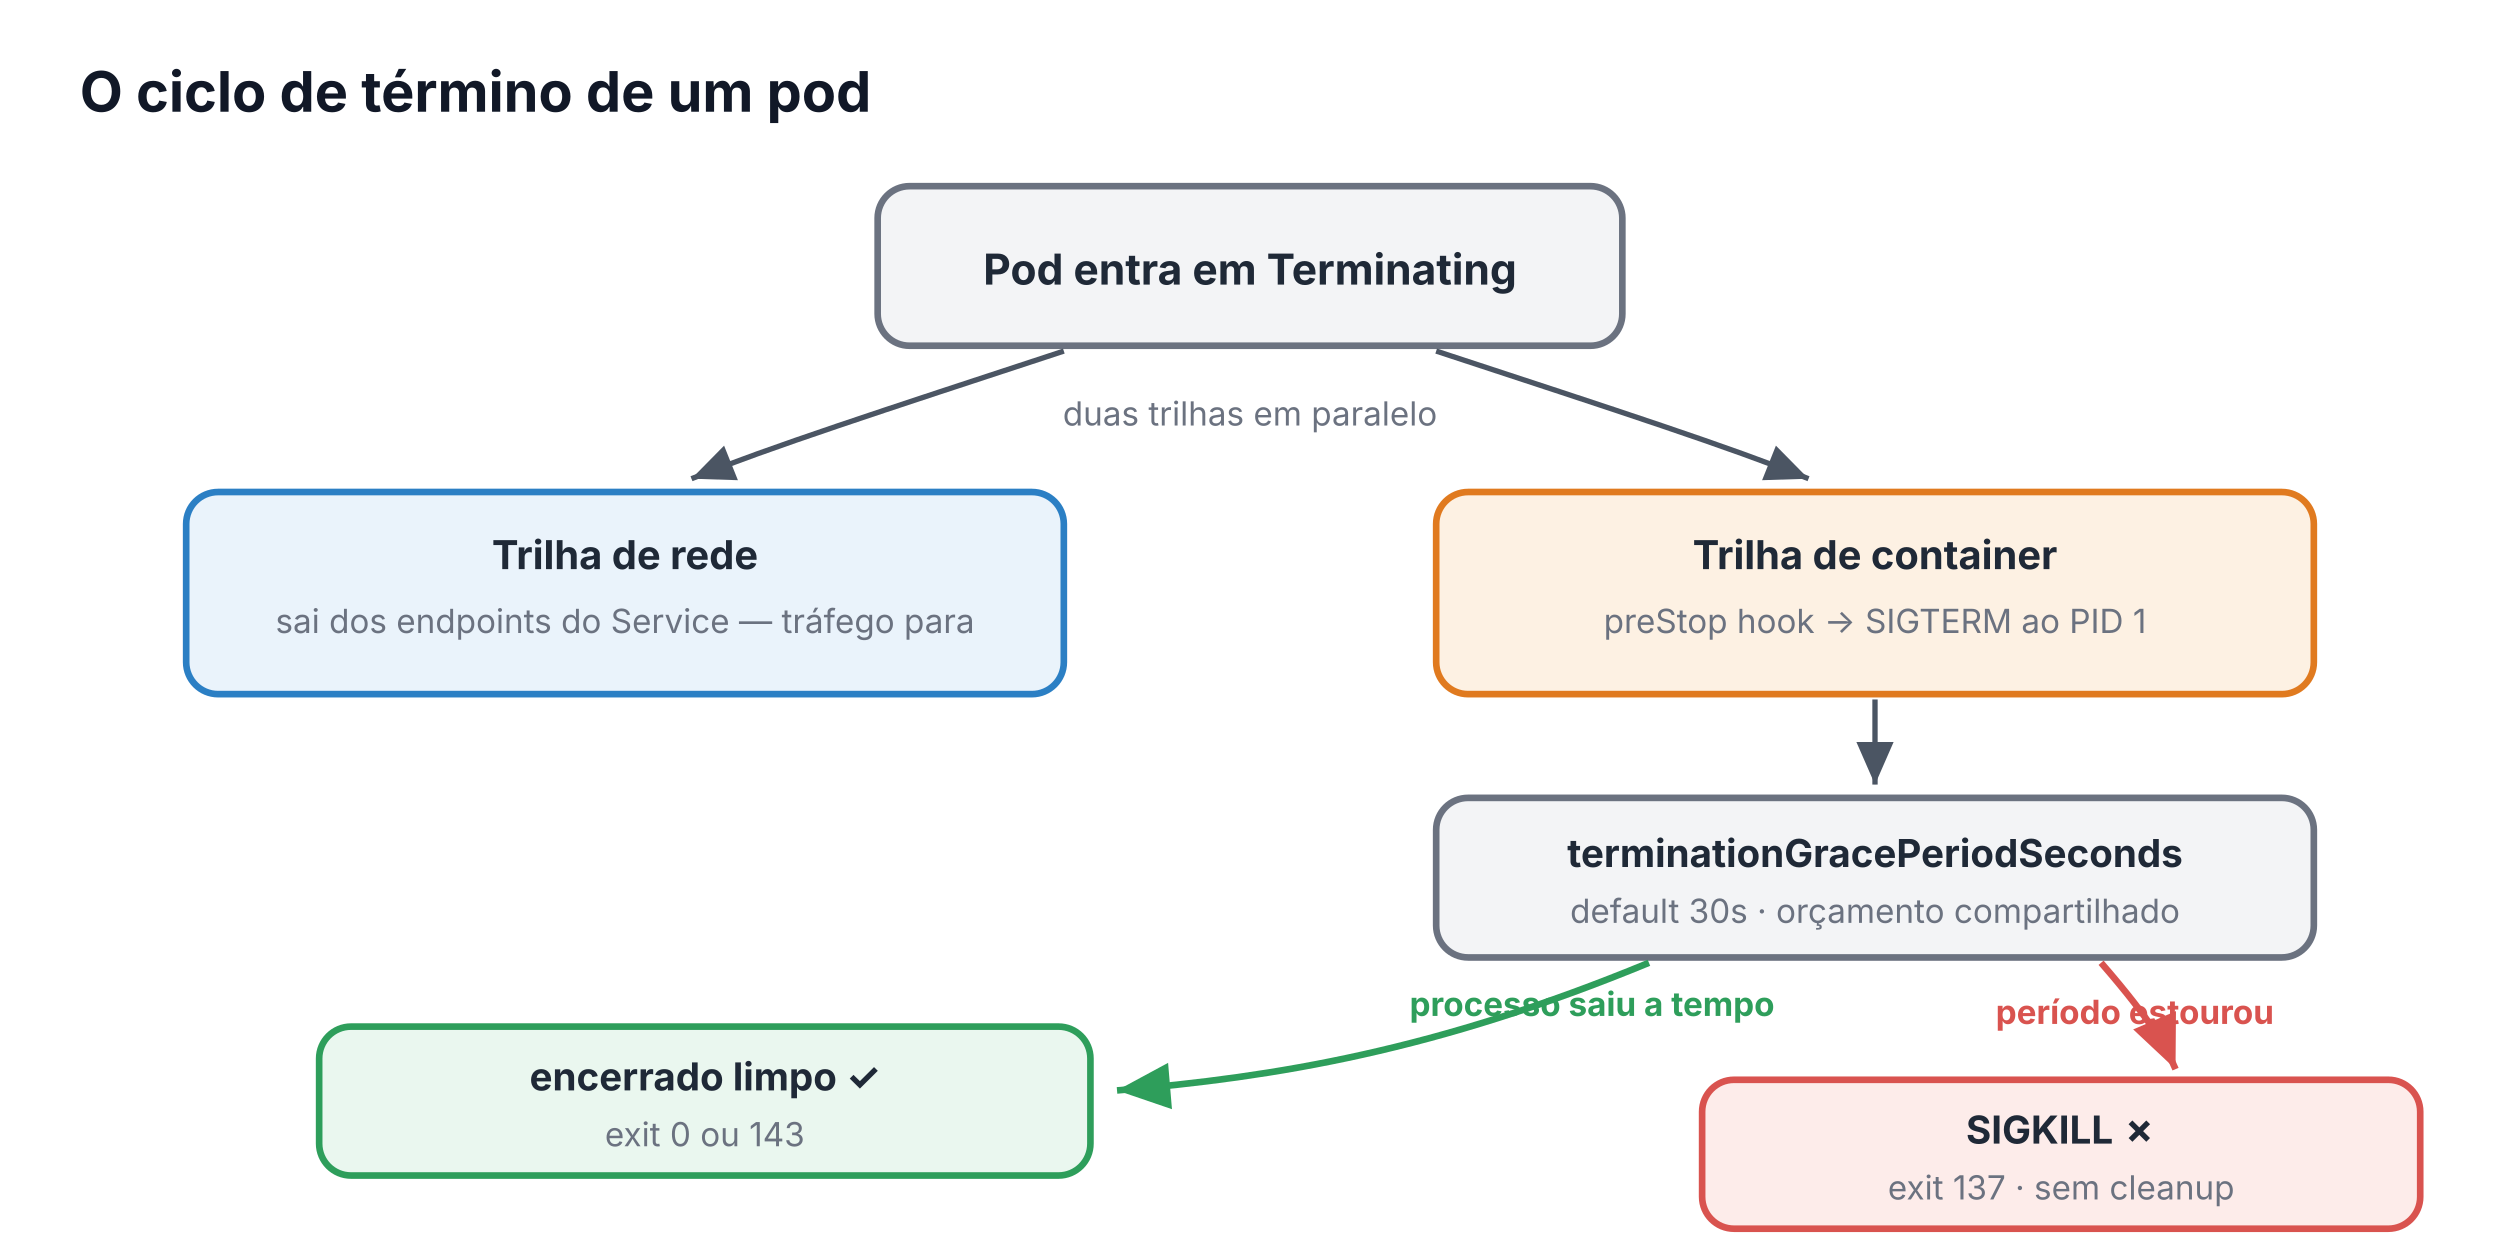
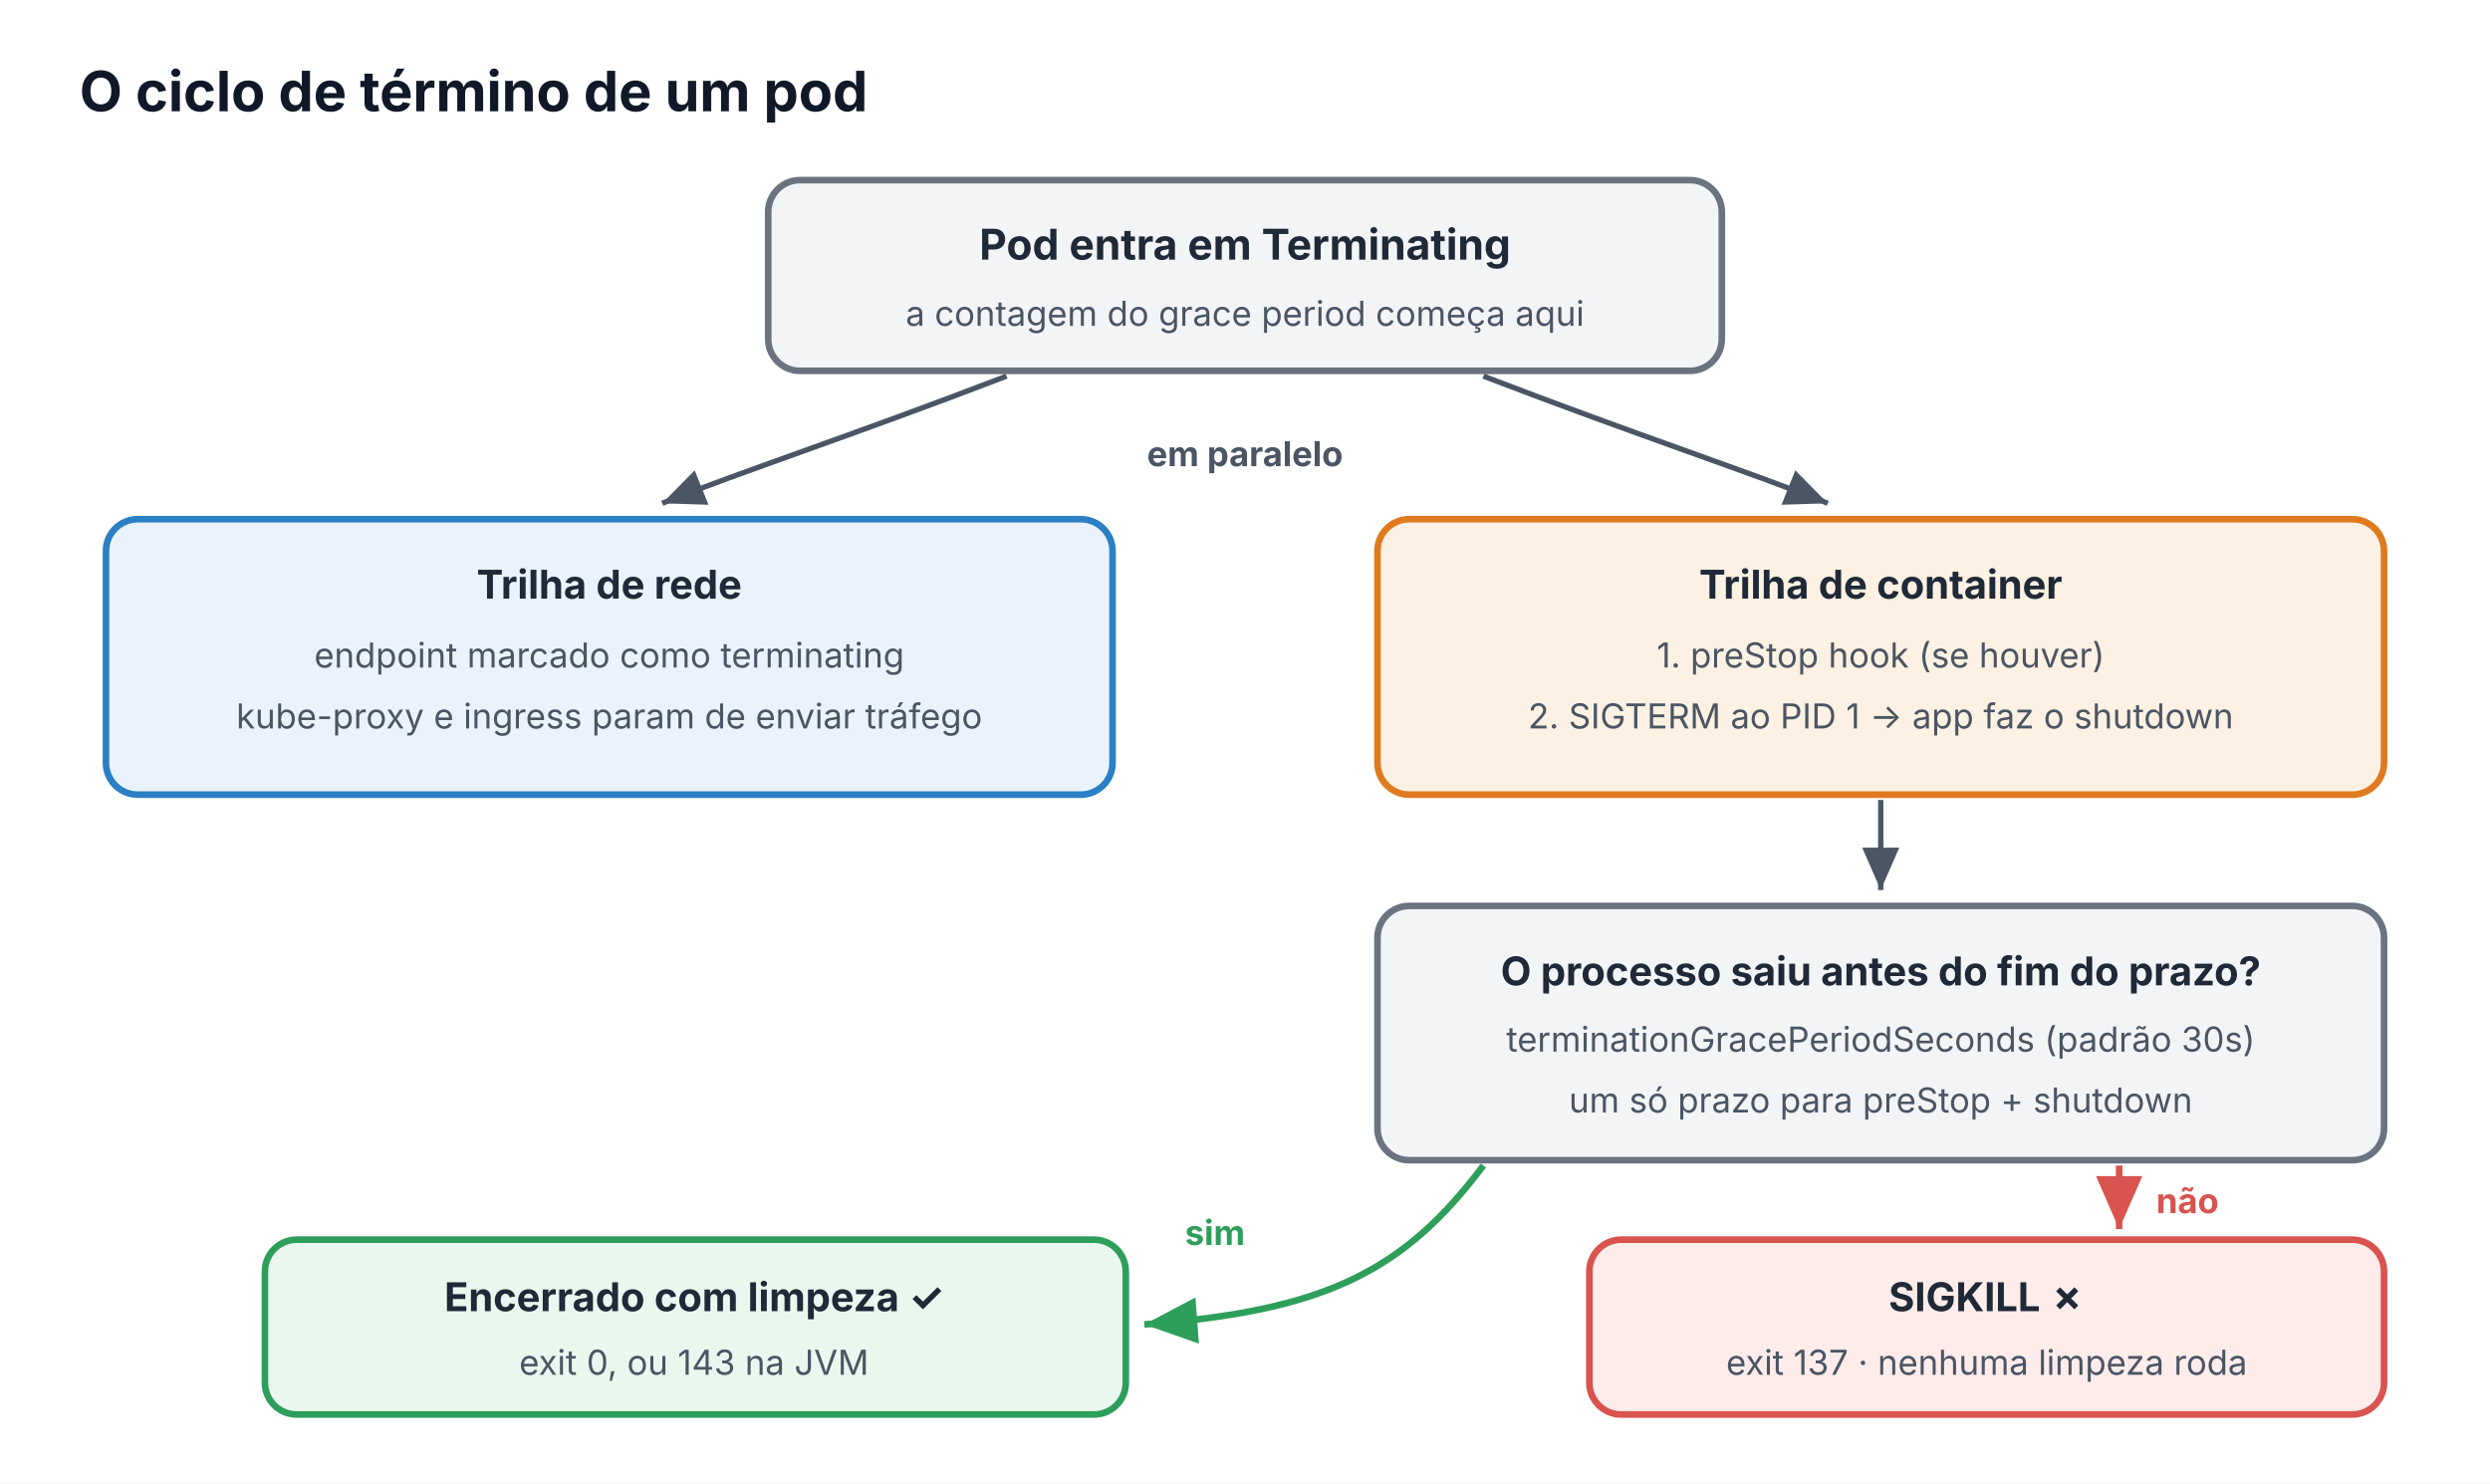
- <svg xmlns="http://www.w3.org/2000/svg" viewBox="0 0 940 470" font-family="Inter, -apple-system, 'Segoe UI', Helvetica, Arial, sans-serif">
-   <rect width="940" height="470" fill="#ffffff" />
+ <svg xmlns="http://www.w3.org/2000/svg" viewBox="0 0 940 560" font-family="Inter, system-ui, sans-serif">
+   <rect width="940" height="560" fill="#ffffff" />
  <defs>
    <marker id="m" markerWidth="10" markerHeight="10" refX="8" refY="3.5" orient="auto">
      <path d="M0,0 L8,3.5 L0,7 Z" fill="#4b5563" />
    </marker>
    <marker id="mg" markerWidth="10" markerHeight="10" refX="8" refY="3.5" orient="auto">
      <path d="M0,0 L8,3.5 L0,7 Z" fill="#2e9e5b" />
    </marker>
    <marker id="mr" markerWidth="10" markerHeight="10" refX="8" refY="3.5" orient="auto">
      <path d="M0,0 L8,3.5 L0,7 Z" fill="#d9534f" />
    </marker>
  </defs>
  <text x="30" y="42" font-size="21" font-weight="700" fill="#111827">O ciclo de término de um pod</text>
-   <rect x="330" y="70" width="280" height="60" rx="12" fill="#f3f4f6" stroke="#6b7280" stroke-width="2.5" />
-   <text x="470" y="107" font-size="16" font-weight="700" fill="#1f2937" text-anchor="middle">Pod entra em Terminating</text>
-   <path d="M400 132 C330 155 290 168 260 180" fill="none" stroke="#4b5563" stroke-width="2" marker-end="url(#m)" />
-   <path d="M540 132 C610 155 650 168 680 180" fill="none" stroke="#4b5563" stroke-width="2" marker-end="url(#m)" />
-   <text x="470" y="160" font-size="12.5" fill="#6b7280" text-anchor="middle">duas trilhas em paralelo</text>
-   <rect x="70" y="185" width="330" height="76" rx="12" fill="#eaf3fb" stroke="#2b7fc4" stroke-width="2.5" />
-   <text x="235" y="214" font-size="15" font-weight="700" fill="#1f2937" text-anchor="middle">Trilha de rede</text>
-   <text x="235" y="238" font-size="12.5" fill="#6b7280" text-anchor="middle">sai dos endpoints do Service — tráfego para</text>
-   <rect x="540" y="185" width="330" height="76" rx="12" fill="#fdf1e3" stroke="#e07a1f" stroke-width="2.5" />
-   <text x="705" y="214" font-size="15" font-weight="700" fill="#1f2937" text-anchor="middle">Trilha de container</text>
-   <text x="705" y="238" font-size="12.5" fill="#6b7280" text-anchor="middle">preStop hook → SIGTERM ao PID 1</text>
-   <path d="M705 263 V295" fill="none" stroke="#4b5563" stroke-width="2" marker-end="url(#m)" />
-   <rect x="540" y="300" width="330" height="60" rx="12" fill="#f3f4f6" stroke="#6b7280" stroke-width="2.5" />
-   <text x="705" y="326" font-size="14.5" font-weight="700" fill="#1f2937" text-anchor="middle">terminationGracePeriodSeconds</text>
-   <text x="705" y="347" font-size="12.5" fill="#6b7280" text-anchor="middle">default 30s · orçamento compartilhado</text>
-   <path d="M620 362 C540 395 480 405 420 410" fill="none" stroke="#2e9e5b" stroke-width="2.5" marker-end="url(#mg)" />
-   <text x="530" y="382" font-size="12.5" font-weight="700" fill="#2e9e5b">processo saiu a tempo</text>
-   <rect x="120" y="386" width="290" height="56" rx="12" fill="#eaf7ef" stroke="#2e9e5b" stroke-width="2.5" />
-   <text x="265" y="410" font-size="14.5" font-weight="700" fill="#1f2937" text-anchor="middle">encerrado limpo ✓</text>
-   <text x="265" y="431" font-size="12.5" fill="#6b7280" text-anchor="middle">exit 0 ou 143</text>
-   <path d="M790 362 C810 385 815 395 818 402" fill="none" stroke="#d9534f" stroke-width="2.5" marker-end="url(#mr)" />
-   <text x="855" y="385" font-size="12.5" font-weight="700" fill="#d9534f" text-anchor="end">período estourou</text>
-   <rect x="640" y="406" width="270" height="56" rx="12" fill="#fdecea" stroke="#d9534f" stroke-width="2.5" />
-   <text x="775" y="430" font-size="14.5" font-weight="700" fill="#1f2937" text-anchor="middle">SIGKILL ✗</text>
-   <text x="775" y="451" font-size="12.5" fill="#6b7280" text-anchor="middle">exit 137 · sem cleanup</text>
+   <rect x="290" y="68" width="360" height="72" rx="12" fill="#f3f4f6" stroke="#6b7280" stroke-width="2.5" />
+   <text x="470" y="98" font-size="16" font-weight="700" fill="#1f2937" text-anchor="middle">Pod entra em Terminating</text>
+   <text x="470" y="123" font-size="13" fill="#4b5563" text-anchor="middle">a contagem do grace period começa aqui</text>
+   <path d="M380 142 C320 165 280 178 250 190" fill="none" stroke="#4b5563" stroke-width="2" marker-end="url(#m)" />
+   <path d="M560 142 C620 165 660 178 690 190" fill="none" stroke="#4b5563" stroke-width="2" marker-end="url(#m)" />
+   <text x="470" y="176" font-size="13" font-weight="700" fill="#4b5563" text-anchor="middle">em paralelo</text>
+   <rect x="40" y="196" width="380" height="104" rx="12" fill="#eaf3fb" stroke="#2b7fc4" stroke-width="2.5" />
+   <text x="230" y="226" font-size="15" font-weight="700" fill="#1f2937" text-anchor="middle">Trilha de rede</text>
+   <text x="230" y="252" font-size="13" fill="#4b5563" text-anchor="middle">endpoint marcado como terminating</text>
+   <text x="230" y="275" font-size="13" fill="#4b5563" text-anchor="middle">kube-proxy e ingress param de enviar tráfego</text>
+   <rect x="520" y="196" width="380" height="104" rx="12" fill="#fdf1e3" stroke="#e07a1f" stroke-width="2.5" />
+   <text x="710" y="226" font-size="15" font-weight="700" fill="#1f2937" text-anchor="middle">Trilha de container</text>
+   <text x="710" y="252" font-size="13" fill="#4b5563" text-anchor="middle">1. preStop hook (se houver)</text>
+   <text x="710" y="275" font-size="13" fill="#4b5563" text-anchor="middle">2. SIGTERM ao PID 1 → app faz o shutdown</text>
+   <path d="M710 302 V336" fill="none" stroke="#4b5563" stroke-width="2" marker-end="url(#m)" />
+   <rect x="520" y="342" width="380" height="96" rx="12" fill="#f3f4f6" stroke="#6b7280" stroke-width="2.5" />
+   <text x="710" y="372" font-size="15" font-weight="700" fill="#1f2937" text-anchor="middle">O processo saiu antes do fim do prazo?</text>
+   <text x="710" y="397" font-size="13" fill="#4b5563" text-anchor="middle">terminationGracePeriodSeconds (padrão 30s)</text>
+   <text x="710" y="420" font-size="13" fill="#4b5563" text-anchor="middle">um só prazo para preStop + shutdown</text>
+   <path d="M560 440 C530 480 500 495 432 500" fill="none" stroke="#2e9e5b" stroke-width="2.5" marker-end="url(#mg)" />
+   <text x="470" y="470" font-size="13" font-weight="700" fill="#2e9e5b" text-anchor="end">sim</text>
+   <rect x="100" y="468" width="325" height="66" rx="12" fill="#eaf7ef" stroke="#2e9e5b" stroke-width="2.5" />
+   <text x="262" y="495" font-size="15" font-weight="700" fill="#1f2937" text-anchor="middle">Encerrado com limpeza ✓</text>
+   <text x="262" y="519" font-size="13" fill="#4b5563" text-anchor="middle">exit 0, ou 143 na JVM</text>
+   <path d="M800 440 V464" fill="none" stroke="#d9534f" stroke-width="2.5" marker-end="url(#mr)" />
+   <text x="814" y="458" font-size="13" font-weight="700" fill="#d9534f">não</text>
+   <rect x="600" y="468" width="300" height="66" rx="12" fill="#fdecea" stroke="#d9534f" stroke-width="2.5" />
+   <text x="750" y="495" font-size="15" font-weight="700" fill="#1f2937" text-anchor="middle">SIGKILL ✗</text>
+   <text x="750" y="519" font-size="13" fill="#4b5563" text-anchor="middle">exit 137 · nenhuma limpeza roda</text>
</svg>
